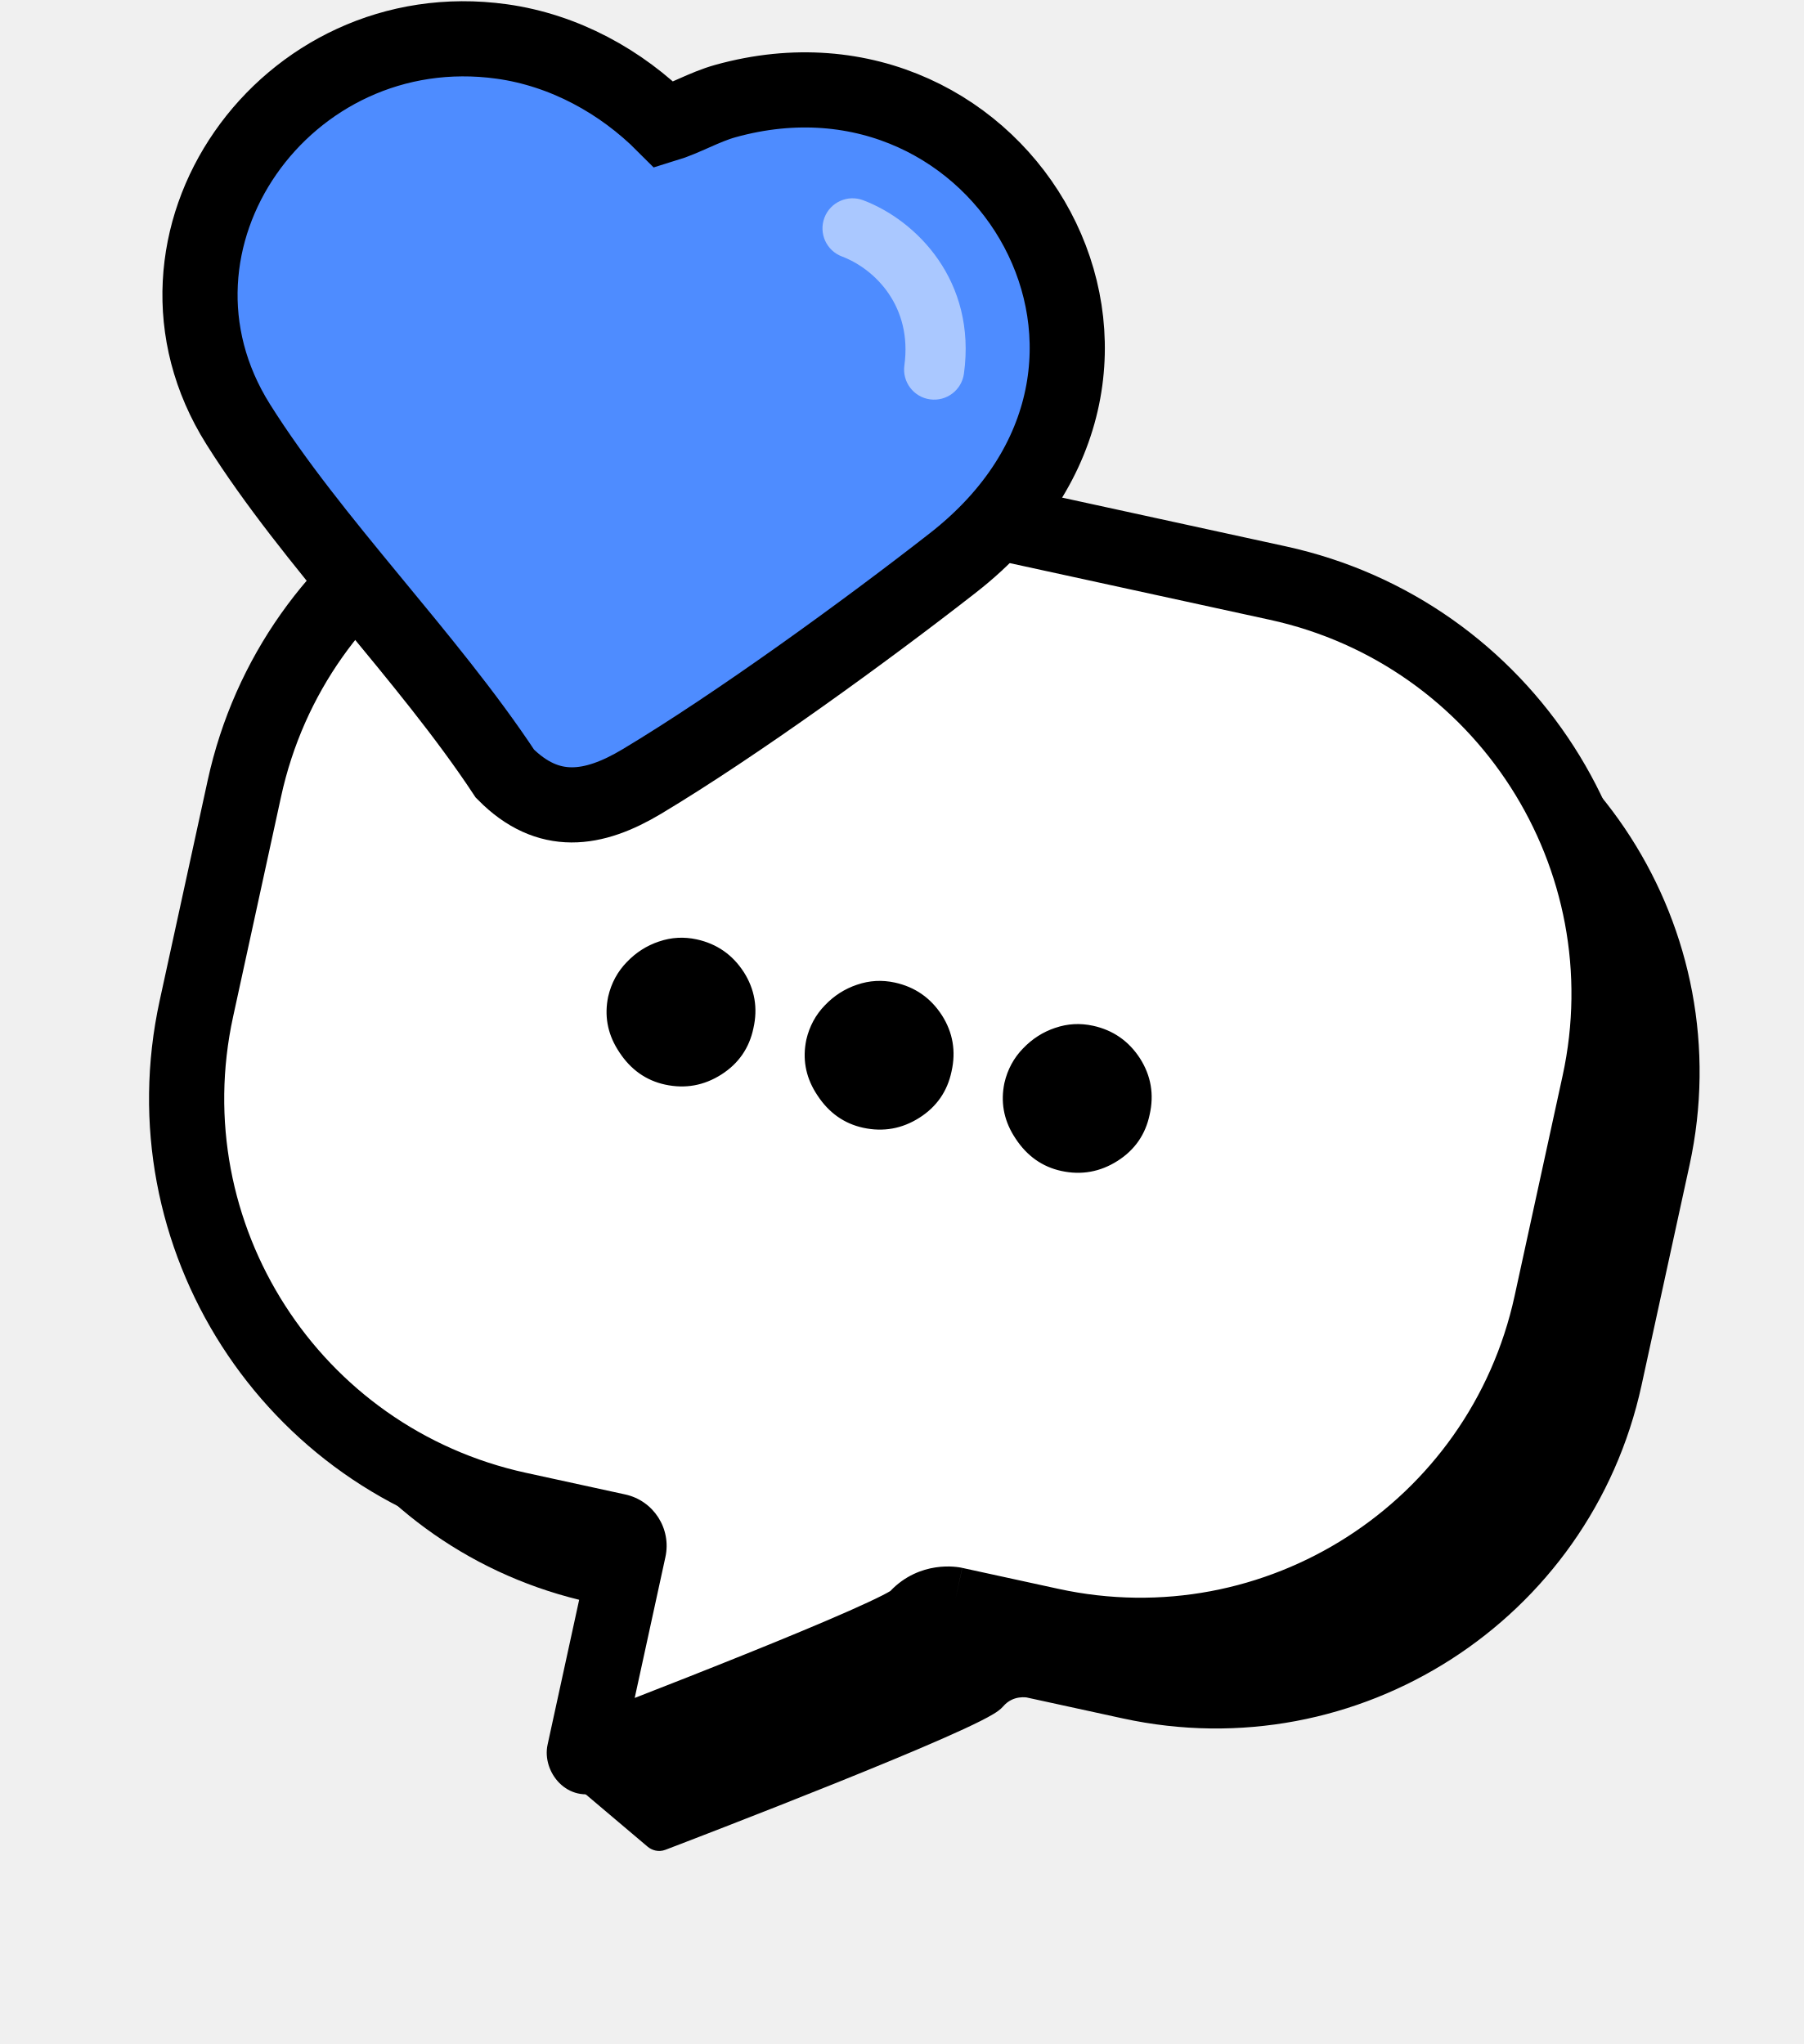
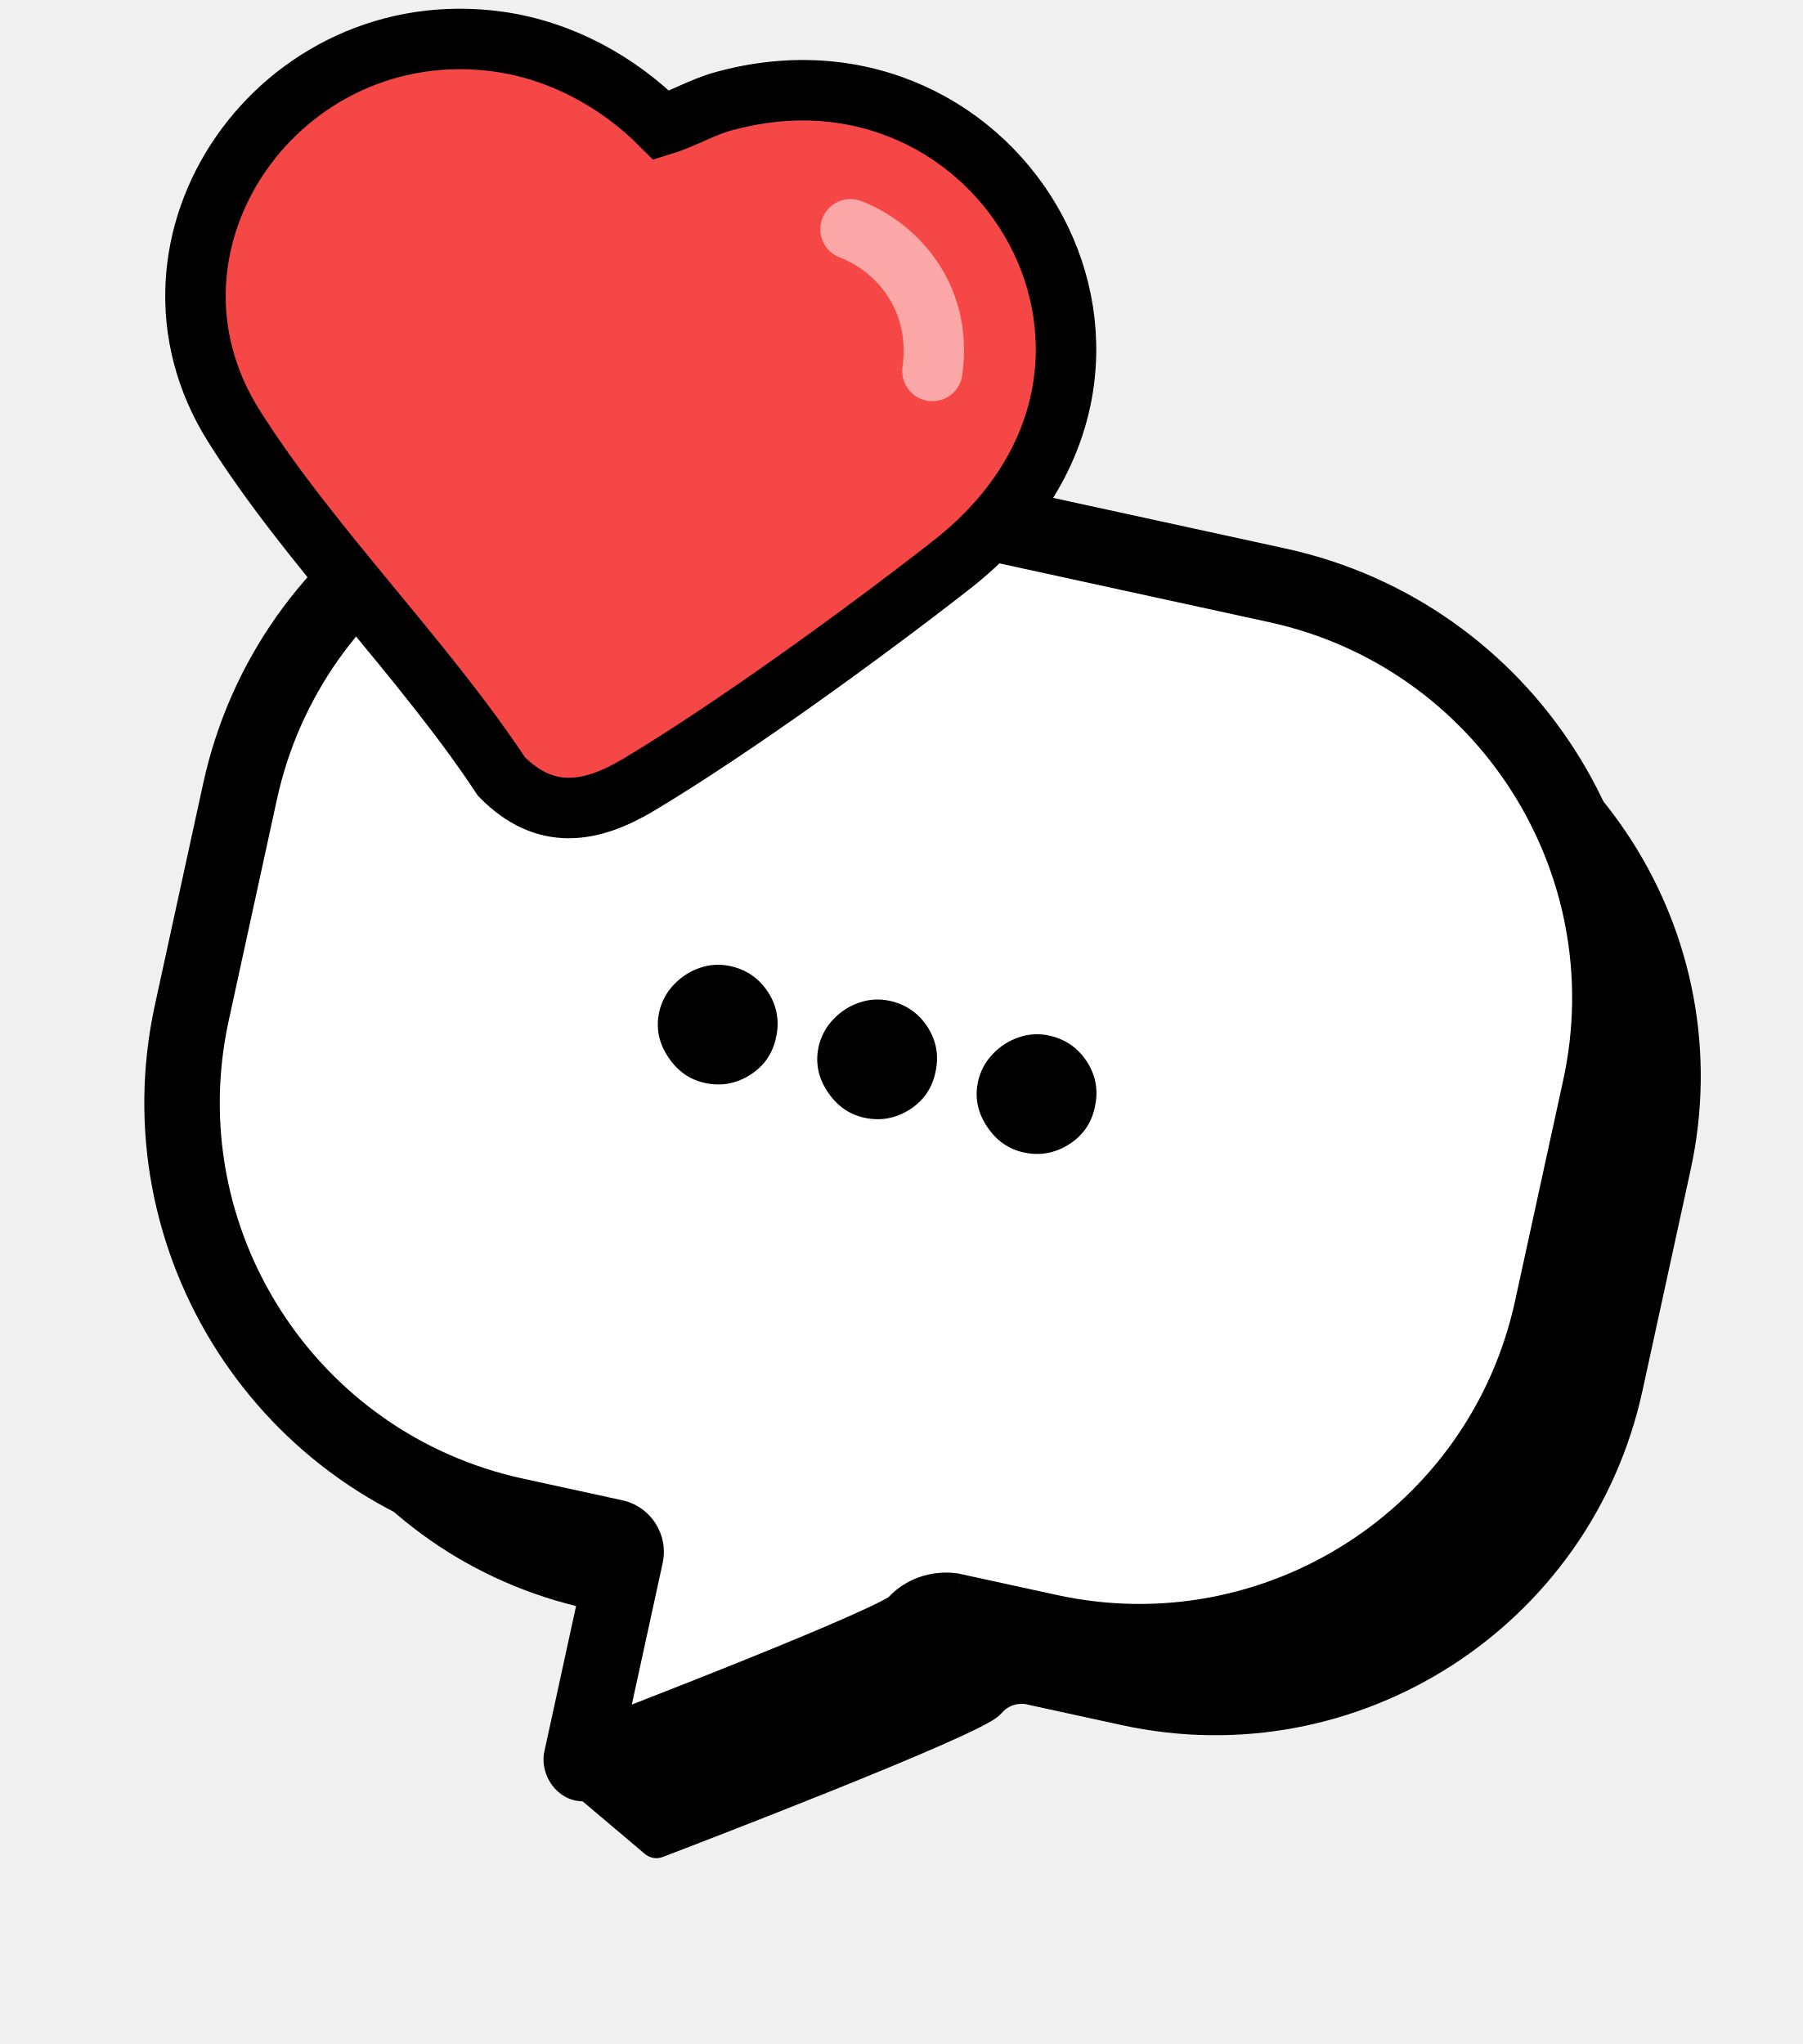
- <svg xmlns="http://www.w3.org/2000/svg" width="120" height="136" viewBox="0 0 120 136" fill="none">
-   <path d="M21.28 57.668C24.574 42.559 39.492 32.98 54.601 36.273L90.02 43.994C105.129 47.287 114.708 62.205 111.414 77.314L108.221 91.964C104.928 107.073 90.01 116.652 74.9 113.359L68.503 111.964C68.503 111.964 67.034 111.644 65.966 112.894C64.94 114.094 45.471 121.548 43.913 122.143C43.845 122.169 43.78 122.152 43.724 122.105L39.499 118.531C39.152 118.238 39.047 117.748 39.242 117.337L43.772 107.831C44.05 107.249 43.712 106.561 43.083 106.423L39.482 105.639C24.372 102.345 14.794 87.427 18.087 72.318L21.28 57.668Z" fill="black" />
-   <path d="M110.437 77.101C113.613 62.532 104.376 48.146 89.807 44.971L54.388 37.251C39.819 34.075 25.433 43.311 22.258 57.881L19.064 72.531L18.924 73.213C16.178 87.547 25.353 101.536 39.695 104.662L43.296 105.447C44.555 105.721 45.23 107.098 44.675 108.261L40.145 117.768L44.008 121.034C45.567 120.437 50.194 118.657 54.766 116.818C57.358 115.775 59.925 114.717 61.903 113.847C62.895 113.411 63.727 113.027 64.337 112.719C64.643 112.564 64.881 112.435 65.049 112.333C65.254 112.209 65.259 112.183 65.206 112.245C65.93 111.398 66.804 111.076 67.484 110.972C67.821 110.921 68.113 110.922 68.325 110.936C68.431 110.944 68.519 110.954 68.586 110.964C68.619 110.969 68.647 110.974 68.668 110.978C68.679 110.98 68.689 110.982 68.696 110.983L68.715 110.988C68.715 110.991 68.706 111.037 68.59 111.568L68.716 110.988L75.113 112.382C89.683 115.558 104.068 106.321 107.244 91.752L110.437 77.101ZM109.198 92.177C105.787 107.826 90.336 117.747 74.687 114.336L68.29 112.942C68.272 112.939 68.237 112.935 68.189 112.932C68.092 112.925 67.95 112.924 67.786 112.949C67.466 112.998 67.07 113.141 66.726 113.544C66.545 113.756 66.278 113.927 66.084 114.044C65.854 114.184 65.566 114.339 65.238 114.504C64.581 114.836 63.712 115.236 62.709 115.677C60.7 116.561 58.11 117.628 55.512 118.673C50.315 120.764 45.052 122.779 44.27 123.077C43.796 123.259 43.353 123.101 43.078 122.869L38.853 119.295C38.159 118.708 37.949 117.727 38.34 116.907L42.87 107.401L39.269 106.616C23.864 103.258 14.011 88.234 16.96 72.838L17.11 72.105L20.303 57.455C23.714 41.806 39.165 31.886 54.814 35.296L90.233 43.017C105.881 46.428 115.802 61.879 112.391 77.527L109.198 92.177Z" fill="black" />
-   <path d="M76.618 76.731C77.024 76.82 77.34 77.039 77.567 77.389C77.79 77.739 77.855 78.117 77.762 78.525C77.678 78.926 77.463 79.238 77.116 79.459C76.764 79.683 76.385 79.751 75.979 79.662C75.596 79.579 75.289 79.362 75.058 79.01C74.823 78.662 74.747 78.287 74.831 77.886C74.894 77.615 75.019 77.383 75.207 77.19C75.391 76.996 75.608 76.858 75.859 76.774C76.106 76.689 76.359 76.675 76.618 76.731Z" fill="black" />
-   <path d="M70.855 78.751C70.418 78.655 70.068 78.406 69.811 78.015L69.721 77.867C69.528 77.516 69.471 77.137 69.554 76.738L69.555 76.733C69.626 76.429 69.769 76.165 69.981 75.946C70.187 75.729 70.432 75.573 70.713 75.478L70.712 75.477C70.994 75.38 71.285 75.364 71.579 75.428C72.037 75.528 72.398 75.779 72.653 76.173L72.654 76.174C72.906 76.569 72.981 77.003 72.876 77.462C72.781 77.915 72.534 78.271 72.142 78.52C71.746 78.773 71.313 78.85 70.855 78.751ZM70.898 78.555C71.304 78.644 71.683 78.575 72.035 78.351L72.159 78.264C72.434 78.051 72.608 77.769 72.681 77.418C72.774 77.01 72.709 76.632 72.486 76.282C72.259 75.932 71.943 75.712 71.537 75.624C71.278 75.567 71.025 75.582 70.778 75.666C70.527 75.75 70.309 75.889 70.126 76.083C69.938 76.275 69.813 76.507 69.75 76.779C69.666 77.18 69.743 77.555 69.978 77.903C70.208 78.254 70.515 78.472 70.898 78.555Z" fill="black" />
-   <path d="M66.456 74.516C66.862 74.605 67.178 74.824 67.405 75.175C67.628 75.524 67.693 75.903 67.6 76.31C67.517 76.712 67.301 77.023 66.954 77.244C66.602 77.468 66.223 77.536 65.817 77.448C65.434 77.364 65.127 77.147 64.896 76.796C64.661 76.447 64.586 76.073 64.669 75.671C64.732 75.4 64.858 75.168 65.045 74.975C65.229 74.782 65.446 74.643 65.697 74.559C65.944 74.474 66.197 74.46 66.456 74.516Z" fill="black" />
-   <path d="M60.694 76.536C60.256 76.44 59.906 76.19 59.649 75.8L59.559 75.652C59.366 75.301 59.309 74.922 59.392 74.523L59.393 74.518C59.464 74.213 59.607 73.95 59.82 73.731C60.025 73.514 60.27 73.358 60.551 73.263L60.55 73.262C60.832 73.165 61.123 73.149 61.418 73.213C61.875 73.313 62.236 73.564 62.492 73.958L62.492 73.959C62.744 74.354 62.819 74.788 62.715 75.247C62.619 75.7 62.372 76.056 61.98 76.305C61.584 76.558 61.151 76.635 60.694 76.536ZM60.736 76.34C61.142 76.428 61.521 76.36 61.873 76.136L61.997 76.049C62.272 75.836 62.446 75.554 62.519 75.202C62.612 74.795 62.547 74.417 62.324 74.067C62.097 73.717 61.781 73.497 61.375 73.409C61.116 73.352 60.863 73.367 60.616 73.451C60.366 73.535 60.148 73.674 59.964 73.868C59.776 74.06 59.651 74.292 59.588 74.564C59.505 74.965 59.581 75.34 59.816 75.688C60.046 76.039 60.353 76.256 60.736 76.34Z" fill="black" />
-   <path d="M56.294 72.301C56.7 72.39 57.016 72.609 57.243 72.96C57.466 73.309 57.531 73.688 57.438 74.095C57.355 74.496 57.139 74.808 56.792 75.029C56.44 75.253 56.061 75.321 55.655 75.233C55.272 75.149 54.965 74.932 54.734 74.581C54.499 74.232 54.424 73.858 54.507 73.456C54.57 73.185 54.696 72.953 54.883 72.76C55.067 72.567 55.284 72.428 55.535 72.344C55.782 72.259 56.035 72.245 56.294 72.301Z" fill="black" />
-   <path d="M50.532 74.321C50.094 74.225 49.744 73.976 49.487 73.585L49.397 73.437C49.204 73.086 49.147 72.707 49.23 72.308L49.231 72.303C49.302 71.999 49.445 71.735 49.658 71.516C49.864 71.299 50.108 71.143 50.389 71.048L50.389 71.047C50.671 70.95 50.961 70.934 51.256 70.998C51.713 71.098 52.075 71.349 52.33 71.743L52.331 71.744C52.583 72.139 52.657 72.573 52.553 73.032C52.457 73.485 52.21 73.841 51.818 74.09C51.422 74.343 50.989 74.421 50.532 74.321ZM50.574 74.125C50.98 74.214 51.359 74.145 51.711 73.921L51.835 73.834C52.11 73.621 52.284 73.339 52.357 72.988C52.45 72.58 52.385 72.202 52.162 71.853C51.964 71.546 51.697 71.339 51.361 71.233L51.213 71.194C50.954 71.138 50.701 71.152 50.454 71.237C50.204 71.32 49.986 71.459 49.802 71.653C49.614 71.846 49.489 72.078 49.426 72.349C49.343 72.75 49.419 73.125 49.654 73.473C49.885 73.824 50.191 74.042 50.574 74.125Z" fill="black" />
-   <path d="M16.256 52.468C19.55 37.359 34.468 27.78 49.577 31.073L84.996 38.794C100.105 42.087 109.684 57.005 106.39 72.114L103.197 86.764C99.904 101.873 84.986 111.452 69.876 108.159L63.479 106.764C63.479 106.764 62.01 106.444 60.942 107.694C59.953 108.851 41.815 115.823 39.123 116.854C38.974 116.911 38.835 116.775 38.869 116.62L41.823 103.067C41.94 102.528 41.598 101.995 41.059 101.877L39.291 101.492L34.458 100.439C19.348 97.145 9.77 82.227 13.063 67.118L16.256 52.468Z" fill="white" />
-   <path d="M42.222 112.975C44.379 112.135 47.088 111.071 49.735 110.003C52.225 108.998 54.639 107.997 56.483 107.182C57.408 106.772 58.161 106.423 58.697 106.15C58.944 106.024 59.117 105.927 59.229 105.86C60.2 104.834 61.342 104.424 62.235 104.289C62.7 104.218 63.104 104.219 63.402 104.239C63.553 104.249 63.681 104.265 63.783 104.28C63.834 104.288 63.879 104.295 63.917 104.302C63.936 104.306 63.954 104.31 63.97 104.313L64.009 104.321C64.009 104.327 63.989 104.427 63.556 106.411L64.012 104.322L70.408 105.716C84.168 108.716 97.754 99.992 100.754 86.232L103.947 71.582C106.947 57.822 98.223 44.236 84.463 41.236L49.044 33.516C35.284 30.517 21.698 39.24 18.699 53L15.506 67.651C12.507 81.411 21.23 94.997 34.99 97.996L41.591 99.435C43.479 99.847 44.677 101.711 44.265 103.6L42.222 112.975ZM105.639 87.297C102.052 103.755 85.802 114.189 69.343 110.602L63.045 109.229C63.03 109.229 63.01 109.229 62.987 109.232C62.937 109.24 62.901 109.249 62.842 109.318C62.494 109.725 62.047 109.999 61.868 110.109C61.601 110.271 61.29 110.44 60.965 110.605C60.309 110.939 59.461 111.332 58.505 111.755C56.586 112.604 54.112 113.628 51.607 114.64C46.591 116.665 41.367 118.672 40.017 119.189C37.73 120.064 36.034 117.883 36.426 116.087L39.06 104.001L33.925 102.882C17.467 99.294 7.033 83.044 10.62 66.586L13.813 51.936C17.401 35.477 33.651 25.043 50.109 28.631L85.528 36.351C101.986 39.938 112.42 56.188 108.833 72.647L105.639 87.297Z" fill="black" />
-   <path d="M70.622 77.813C69.383 77.543 68.39 76.839 67.647 75.709L67.512 75.498C66.861 74.434 66.661 73.292 66.914 72.076L66.915 72.073C67.118 71.198 67.523 70.448 68.129 69.825L68.13 69.826C68.723 69.203 69.423 68.754 70.231 68.483L70.232 68.484C71.03 68.21 71.848 68.164 72.686 68.347C73.995 68.632 75.017 69.342 75.749 70.472L75.749 70.472C76.469 71.6 76.68 72.825 76.38 74.139C76.11 75.435 75.412 76.442 74.292 77.155C73.156 77.879 71.932 78.098 70.622 77.813Z" fill="black" stroke="black" stroke-width="0.2" stroke-linejoin="round" />
-   <path d="M57.443 74.94C56.203 74.67 55.21 73.967 54.468 72.837L54.332 72.625C53.681 71.562 53.481 70.419 53.735 69.204L53.735 69.201C53.939 68.326 54.343 67.576 54.95 66.953L54.95 66.954C55.543 66.33 56.243 65.882 57.051 65.611L57.052 65.612C57.85 65.338 58.669 65.291 59.506 65.474C60.815 65.76 61.838 66.469 62.569 67.599L62.57 67.599C63.29 68.727 63.5 69.952 63.201 71.267C62.931 72.562 62.233 73.569 61.112 74.283C59.977 75.006 58.752 75.225 57.443 74.94Z" fill="black" stroke="black" stroke-width="0.2" stroke-linejoin="round" />
-   <path d="M44.263 72.067C43.024 71.797 42.031 71.094 41.288 69.964L41.153 69.752C40.502 68.689 40.302 67.547 40.555 66.331L40.556 66.328C40.759 65.453 41.164 64.703 41.77 64.08L41.771 64.081C42.364 63.457 43.064 63.009 43.872 62.738L43.873 62.739C44.67 62.465 45.489 62.419 46.327 62.601C47.636 62.887 48.658 63.596 49.389 64.726L49.391 64.726C50.11 65.855 50.321 67.08 50.021 68.394C49.751 69.689 49.053 70.696 47.933 71.41C46.797 72.133 45.573 72.353 44.263 72.067Z" fill="black" stroke="black" stroke-width="0.2" stroke-linejoin="round" />
-   <path d="M33.382 2.76C37.523 3.337 41.318 5.424 44.191 8.31C45.58 7.887 46.845 7.117 48.252 6.725C66.764 1.571 80.049 24.44 63.402 37.443C57.605 41.971 48.969 48.242 42.694 52C39.48 53.926 36.475 54.391 33.59 51.478C28.402 43.62 20.796 36.101 15.847 28.233C8.181 16.045 18.956 0.754 33.382 2.76Z" fill="#4E8CFF" stroke="black" stroke-width="5" />
-   <path d="M57.421 13.323C60.947 14.656 64.977 18.672 64.123 24.864C63.972 25.958 62.963 26.723 61.869 26.572C60.775 26.422 60.01 25.412 60.161 24.318C60.701 20.397 58.22 17.902 56.006 17.064C54.973 16.674 54.453 15.52 54.843 14.486C55.234 13.453 56.388 12.933 57.421 13.323Z" fill="#ffffff" fill-opacity="0.52" />
+ <svg xmlns="http://www.w3.org/2000/svg" width="149" height="169" viewBox="0 0 149 169" fill="none">
+   <path d="M26.11 71.94C30.218 53.092 48.828 41.142 67.677 45.251L111.861 54.882C130.71 58.99 142.659 77.6 138.551 96.449L134.567 114.724C130.459 133.573 111.849 145.522 93 141.414L85.019 139.674C85.019 139.674 83.187 139.275 81.854 140.834C80.575 142.331 56.287 151.63 54.344 152.372C54.259 152.405 54.177 152.383 54.108 152.324L48.837 147.866C48.405 147.5 48.273 146.889 48.517 146.377L54.168 134.518C54.514 133.792 54.093 132.933 53.308 132.762L48.816 131.783C29.967 127.675 18.018 109.064 22.126 90.216L26.11 71.94Z" fill="black" />
+   <path d="M137.332 96.183C141.293 78.008 129.771 60.062 111.595 56.1L67.411 46.47C49.236 42.508 31.29 54.03 27.329 72.206L23.345 90.482L23.171 91.333C19.745 109.214 31.19 126.665 49.081 130.564L53.574 131.544C55.144 131.886 55.986 133.603 55.294 135.055L49.644 146.914L54.462 150.989C56.407 150.243 62.179 148.023 67.883 145.728C71.116 144.428 74.318 143.108 76.787 142.022C78.023 141.478 79.061 141 79.823 140.615C80.204 140.423 80.501 140.261 80.71 140.134C80.966 139.98 80.972 139.947 80.906 140.024C81.81 138.967 82.9 138.566 83.749 138.436C84.168 138.372 84.533 138.374 84.797 138.392C84.93 138.401 85.04 138.414 85.122 138.427C85.164 138.433 85.198 138.439 85.226 138.444C85.239 138.447 85.251 138.448 85.261 138.45L85.284 138.456C85.284 138.46 85.272 138.517 85.128 139.18L85.286 138.456L93.265 140.195C111.441 144.157 129.386 132.634 133.348 114.459L137.332 96.183ZM135.786 114.99C131.531 134.512 112.256 146.888 92.734 142.633L84.754 140.894C84.731 140.89 84.687 140.885 84.627 140.881C84.507 140.873 84.33 140.871 84.125 140.902C83.725 140.963 83.232 141.143 82.802 141.645C82.577 141.909 82.243 142.123 82.002 142.269C81.714 142.443 81.355 142.637 80.947 142.843C80.127 143.257 79.042 143.756 77.791 144.306C75.285 145.408 72.054 146.74 68.813 148.043C62.329 150.652 55.765 153.165 54.789 153.538C54.197 153.764 53.645 153.567 53.303 153.277L48.031 148.819C47.166 148.087 46.904 146.863 47.391 145.84L53.042 133.981L48.55 133.002C29.333 128.814 17.041 110.07 20.721 90.865L20.907 89.95L24.891 71.674C29.146 52.153 48.421 39.777 67.943 44.032L112.127 53.663C131.649 57.918 144.025 77.193 139.769 96.714L135.786 114.99Z" fill="black" />
+   <path d="M91.896 95.394C92.301 95.483 92.618 95.702 92.844 96.052C93.067 96.402 93.133 96.78 93.04 97.188C92.956 97.589 92.741 97.9 92.393 98.122C92.041 98.346 91.662 98.414 91.257 98.325C90.873 98.242 90.567 98.024 90.336 97.673C90.101 97.325 90.025 96.95 90.109 96.549C90.172 96.277 90.297 96.045 90.485 95.853C90.669 95.659 90.886 95.52 91.136 95.436C91.383 95.352 91.636 95.338 91.896 95.394Z" fill="black" />
+   <path d="M86.133 97.413C85.696 97.318 85.346 97.068 85.089 96.678L84.999 96.529C84.806 96.178 84.749 95.799 84.832 95.4L84.833 95.396C84.904 95.091 85.046 94.828 85.259 94.608C85.465 94.392 85.71 94.235 85.991 94.141L85.99 94.14C86.272 94.043 86.563 94.027 86.857 94.091C87.315 94.191 87.676 94.442 87.931 94.836L87.932 94.837C88.184 95.232 88.259 95.666 88.154 96.125C88.059 96.577 87.811 96.934 87.42 97.183C87.023 97.435 86.591 97.513 86.133 97.413ZM86.176 97.218C86.582 97.306 86.961 97.238 87.313 97.014L87.436 96.927C87.712 96.713 87.886 96.431 87.959 96.08C88.052 95.673 87.986 95.294 87.763 94.945C87.537 94.595 87.221 94.375 86.815 94.287C86.555 94.23 86.302 94.244 86.056 94.329C85.805 94.413 85.587 94.552 85.403 94.746C85.216 94.938 85.091 95.17 85.028 95.441C84.944 95.843 85.02 96.217 85.255 96.565C85.486 96.916 85.792 97.134 86.176 97.218Z" fill="black" />
+   <path d="M81.734 93.179C82.14 93.267 82.456 93.487 82.683 93.837C82.906 94.187 82.971 94.565 82.878 94.973C82.794 95.374 82.579 95.685 82.231 95.907C81.879 96.131 81.501 96.199 81.095 96.11C80.712 96.027 80.405 95.809 80.174 95.458C79.939 95.11 79.863 94.735 79.947 94.334C80.01 94.062 80.135 93.83 80.323 93.638C80.507 93.444 80.724 93.305 80.975 93.221C81.221 93.137 81.474 93.123 81.734 93.179Z" fill="black" />
+   <path d="M75.971 95.198C75.534 95.103 75.184 94.853 74.927 94.463L74.837 94.314C74.644 93.963 74.587 93.584 74.67 93.186L74.671 93.181C74.742 92.876 74.884 92.613 75.097 92.393C75.303 92.177 75.548 92.02 75.829 91.926L75.828 91.925C76.11 91.828 76.401 91.812 76.695 91.876C77.153 91.976 77.514 92.227 77.769 92.621L77.77 92.622C78.022 93.017 78.097 93.451 77.992 93.91C77.897 94.362 77.649 94.719 77.258 94.968C76.862 95.22 76.429 95.298 75.971 95.198ZM76.014 95.003C76.42 95.091 76.799 95.023 77.151 94.799L77.275 94.712C77.55 94.499 77.724 94.216 77.797 93.865C77.89 93.458 77.824 93.08 77.602 92.73C77.375 92.38 77.058 92.16 76.653 92.072C76.394 92.015 76.141 92.029 75.894 92.114C75.643 92.198 75.425 92.337 75.241 92.531C75.054 92.723 74.929 92.955 74.866 93.226C74.782 93.628 74.859 94.002 75.094 94.35C75.324 94.701 75.63 94.919 76.014 95.003Z" fill="black" />
+   <path d="M71.572 90.964C71.978 91.052 72.294 91.272 72.521 91.622C72.744 91.972 72.809 92.35 72.716 92.758C72.632 93.159 72.417 93.47 72.07 93.692C71.718 93.916 71.339 93.984 70.933 93.895C70.55 93.812 70.243 93.594 70.012 93.243C69.777 92.895 69.701 92.52 69.785 92.119C69.848 91.847 69.973 91.615 70.161 91.423C70.345 91.229 70.562 91.09 70.813 91.007C71.059 90.922 71.312 90.908 71.572 90.964Z" fill="black" />
+   <path d="M65.809 92.983C65.372 92.888 65.022 92.638 64.765 92.248L64.675 92.099C64.482 91.748 64.425 91.369 64.508 90.971L64.509 90.966C64.58 90.661 64.722 90.398 64.936 90.178C65.141 89.962 65.386 89.805 65.667 89.711L65.666 89.71C65.948 89.613 66.239 89.597 66.534 89.661C66.991 89.761 67.352 90.011 67.608 90.406L67.608 90.407C67.86 90.802 67.935 91.236 67.83 91.695C67.735 92.147 67.487 92.504 67.096 92.753C66.7 93.005 66.267 93.083 65.809 92.983ZM65.852 92.788C66.258 92.876 66.637 92.808 66.989 92.584L67.113 92.497C67.388 92.284 67.562 92.001 67.635 91.65C67.728 91.243 67.663 90.865 67.44 90.515C67.241 90.209 66.975 90.002 66.639 89.896L66.491 89.857C66.232 89.8 65.979 89.814 65.732 89.899C65.481 89.983 65.263 90.122 65.079 90.316C64.892 90.508 64.767 90.74 64.704 91.011C64.62 91.413 64.697 91.787 64.932 92.135C65.162 92.487 65.469 92.704 65.852 92.788Z" fill="black" />
+   <path d="M19.842 65.453C23.951 46.605 42.561 34.655 61.409 38.764L105.594 48.395C124.442 52.503 136.392 71.113 132.283 89.962L128.3 108.237C124.191 127.086 105.581 139.035 86.733 134.927L78.752 133.187C78.752 133.187 76.92 132.788 75.587 134.347C74.353 135.79 51.726 144.488 48.368 145.774C48.183 145.844 48.009 145.676 48.051 145.482L51.736 128.575C51.883 127.902 51.456 127.238 50.783 127.091L48.577 126.61L42.548 125.296C23.7 121.188 11.75 102.577 15.859 83.729L19.842 65.453Z" fill="white" />
+   <path d="M52.234 140.935C54.925 139.887 58.304 138.56 61.607 137.227C64.712 135.973 67.724 134.725 70.024 133.708C71.179 133.197 72.117 132.761 72.786 132.421C73.095 132.264 73.311 132.142 73.45 132.059C74.661 130.779 76.086 130.268 77.2 130.099C77.78 130.01 78.284 130.012 78.656 130.037C78.844 130.05 79.004 130.069 79.131 130.088C79.195 130.098 79.251 130.107 79.298 130.116C79.322 130.12 79.344 130.125 79.364 130.129L79.413 130.14C79.413 130.146 79.388 130.271 78.849 132.746L79.416 130.141L87.396 131.88C104.562 135.621 121.51 124.739 125.252 107.573L129.236 89.297C132.977 72.132 122.095 55.183 104.929 51.442L60.745 41.811C43.58 38.069 26.631 48.952 22.889 66.117L18.906 84.393C15.164 101.559 26.047 118.508 43.212 122.249L51.447 124.044C53.803 124.558 55.296 126.884 54.783 129.24L52.234 140.935ZM131.346 108.902C126.871 129.433 106.599 142.449 86.068 137.974L78.211 136.262C78.192 136.262 78.167 136.262 78.139 136.266C78.076 136.275 78.031 136.286 77.957 136.373C77.523 136.881 76.966 137.222 76.742 137.359C76.41 137.562 76.021 137.772 75.616 137.979C74.798 138.395 73.74 138.885 72.548 139.412C70.153 140.472 67.067 141.75 63.942 143.012C57.684 145.538 51.167 148.042 49.483 148.686C46.631 149.778 44.515 147.058 45.004 144.817L48.29 129.74L41.884 128.343C21.352 123.868 8.336 103.596 12.811 83.065L16.795 64.789C21.27 44.258 41.542 31.241 62.074 35.717L106.258 45.347C126.789 49.822 139.805 70.094 135.33 90.626L131.346 108.902Z" fill="black" />
+   <path d="M84.656 95.188C83.417 94.918 82.424 94.215 81.682 93.085L81.546 92.873C80.895 91.81 80.695 90.667 80.948 89.451L80.949 89.449C81.153 88.574 81.557 87.823 82.164 87.201L82.164 87.202C82.757 86.578 83.457 86.129 84.265 85.859L84.266 85.86C85.064 85.586 85.882 85.539 86.72 85.722C88.029 86.007 89.052 86.717 89.783 87.847L89.784 87.847C90.504 88.975 90.714 90.2 90.415 91.515C90.144 92.81 89.447 93.817 88.326 94.531C87.191 95.254 85.966 95.474 84.656 95.188Z" fill="black" stroke="black" stroke-width="0.2" stroke-linejoin="round" />
+   <path d="M71.477 92.316C70.237 92.045 69.245 91.342 68.502 90.212L68.366 90C67.716 88.937 67.516 87.795 67.769 86.579L67.769 86.576C67.973 85.701 68.378 84.951 68.984 84.328L68.985 84.329C69.578 83.705 70.278 83.257 71.086 82.986L71.087 82.987C71.884 82.713 72.703 82.667 73.54 82.849C74.85 83.135 75.872 83.844 76.603 84.974L76.604 84.974C77.324 86.103 77.534 87.328 77.235 88.642C76.965 89.938 76.267 90.944 75.147 91.658C74.011 92.381 72.786 92.601 71.477 92.316Z" fill="black" stroke="black" stroke-width="0.2" stroke-linejoin="round" />
+   <path d="M58.297 89.443C57.058 89.173 56.065 88.469 55.323 87.339L55.187 87.128C54.536 86.064 54.336 84.922 54.589 83.706L54.59 83.703C54.794 82.828 55.198 82.078 55.805 81.455L55.805 81.456C56.398 80.833 57.098 80.384 57.906 80.113L57.907 80.114C58.705 79.841 59.523 79.794 60.361 79.977C61.67 80.262 62.693 80.972 63.424 82.102L63.425 82.102C64.145 83.23 64.355 84.455 64.056 85.769C63.785 87.065 63.088 88.072 61.967 88.785C60.832 89.508 59.607 89.728 58.297 89.443Z" fill="black" stroke="black" stroke-width="0.2" stroke-linejoin="round" />
+   <path d="M41.207 3.444C46.372 4.163 51.106 6.766 54.691 10.367C56.423 9.839 58.002 8.878 59.757 8.389C82.85 1.96 99.423 30.488 78.656 46.709C71.425 52.358 60.651 60.182 52.824 64.87C48.814 67.272 45.065 67.852 41.465 64.219C34.995 54.415 25.506 45.035 19.332 35.22C9.768 20.016 23.21 0.941 41.207 3.444Z" fill="#F64747" stroke="black" stroke-width="5" />
+   <path d="M71.195 16.621C75.593 18.284 80.62 23.293 79.555 31.018C79.367 32.383 78.108 33.337 76.743 33.149C75.379 32.96 74.424 31.702 74.613 30.337C75.287 25.445 72.192 22.332 69.43 21.288C68.141 20.8 67.492 19.36 67.979 18.072C68.466 16.783 69.906 16.133 71.195 16.621Z" fill="white" fill-opacity="0.52" />
</svg>
